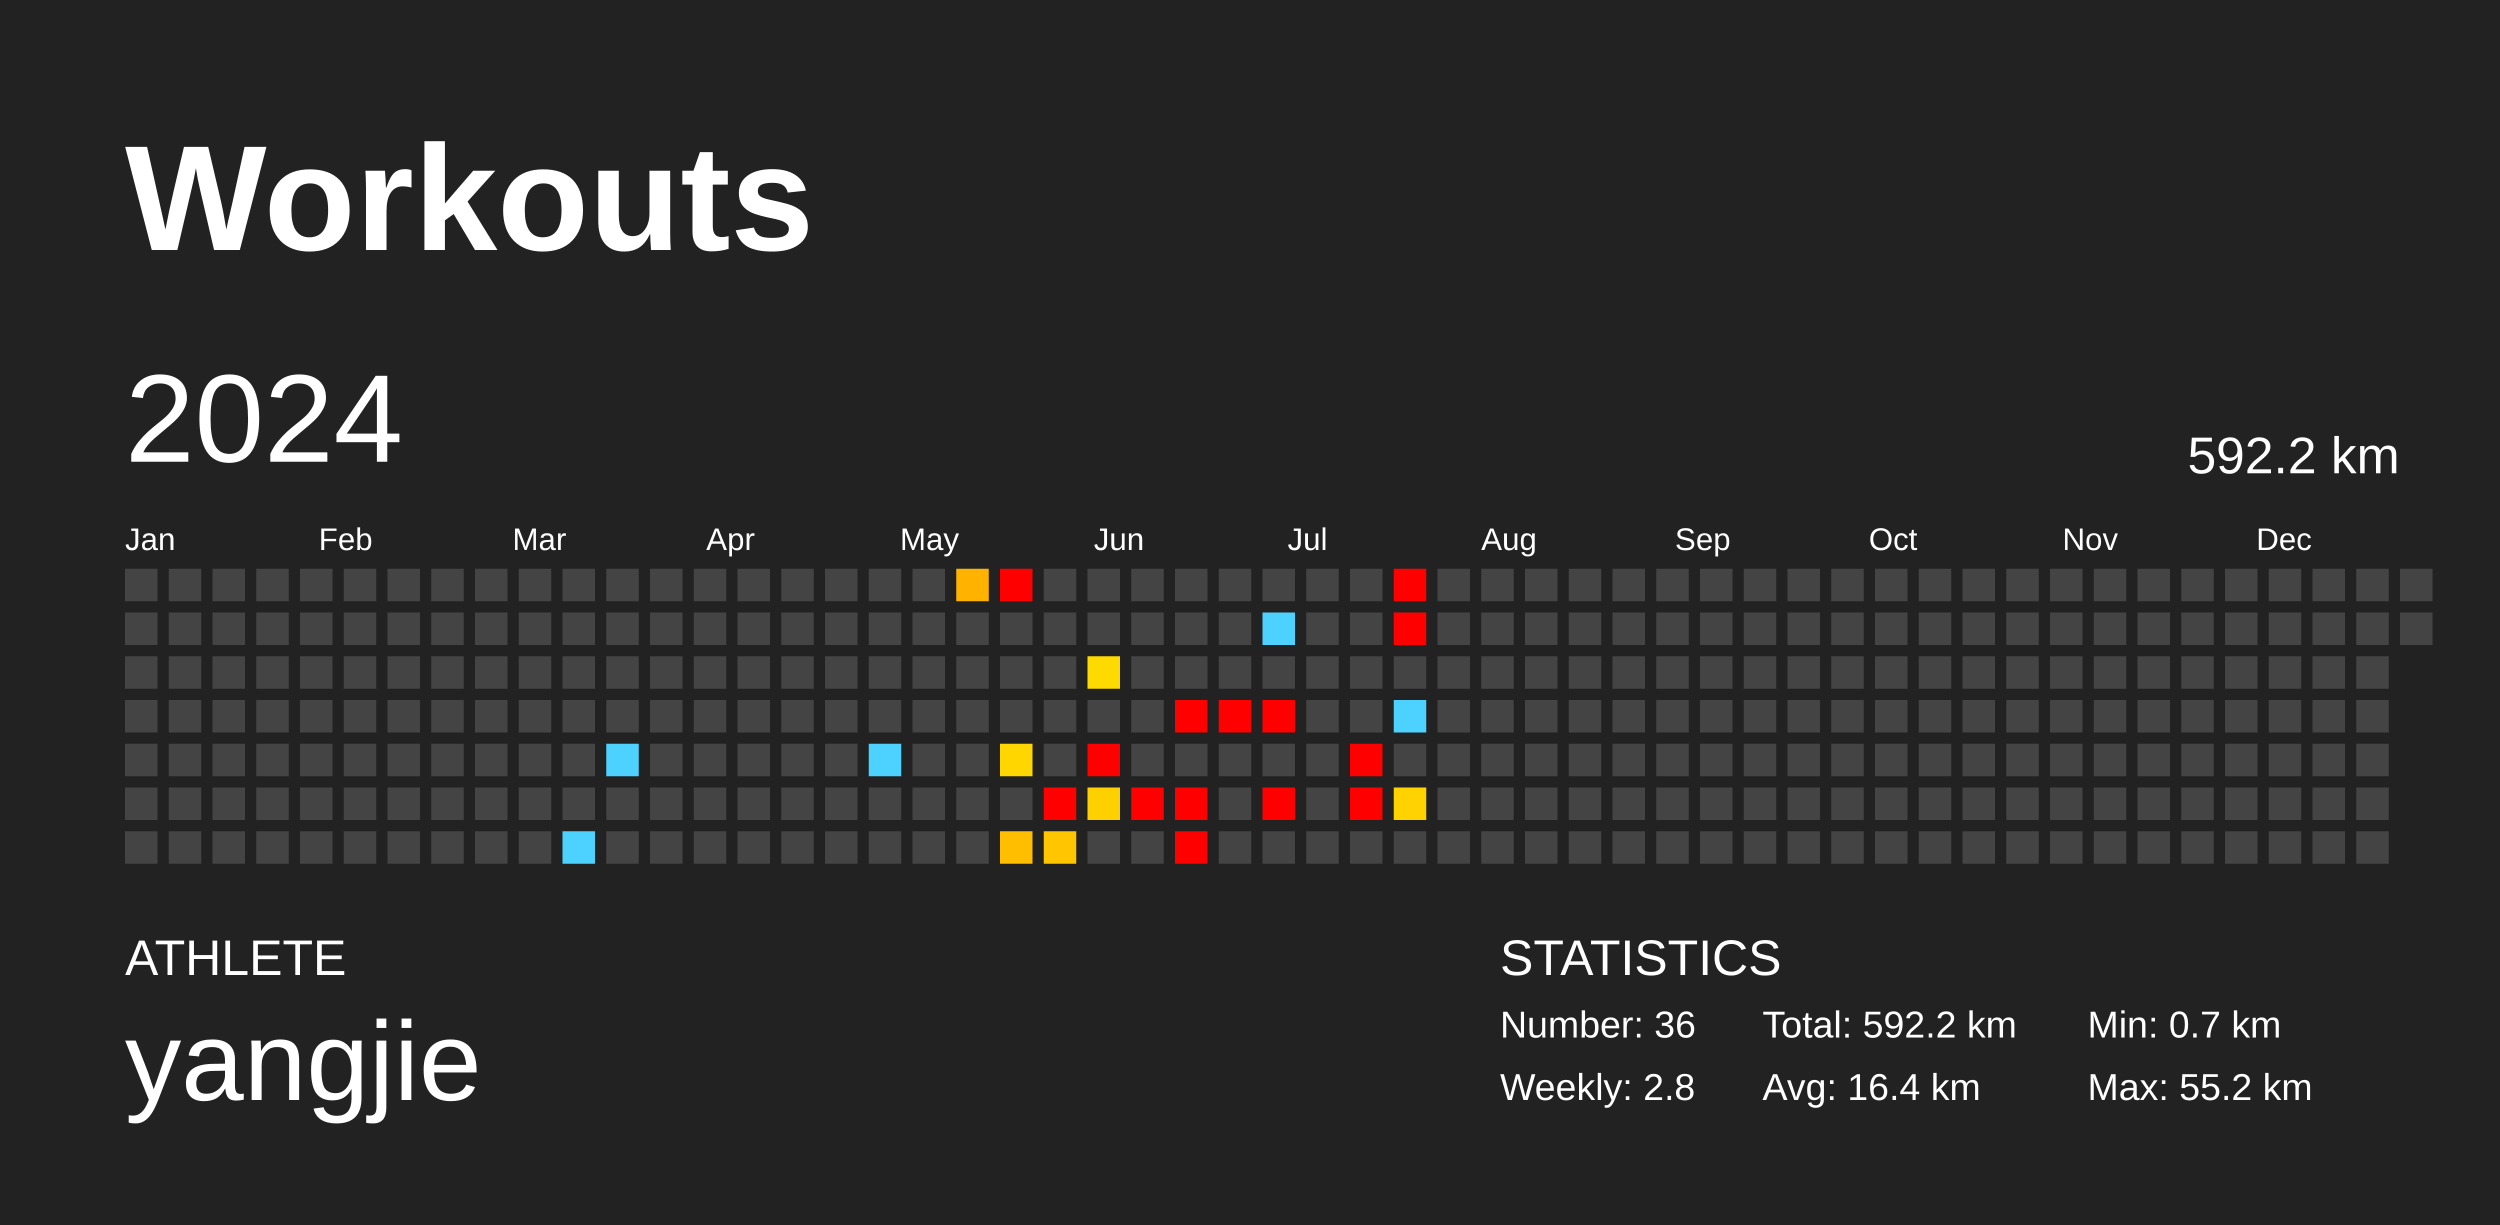
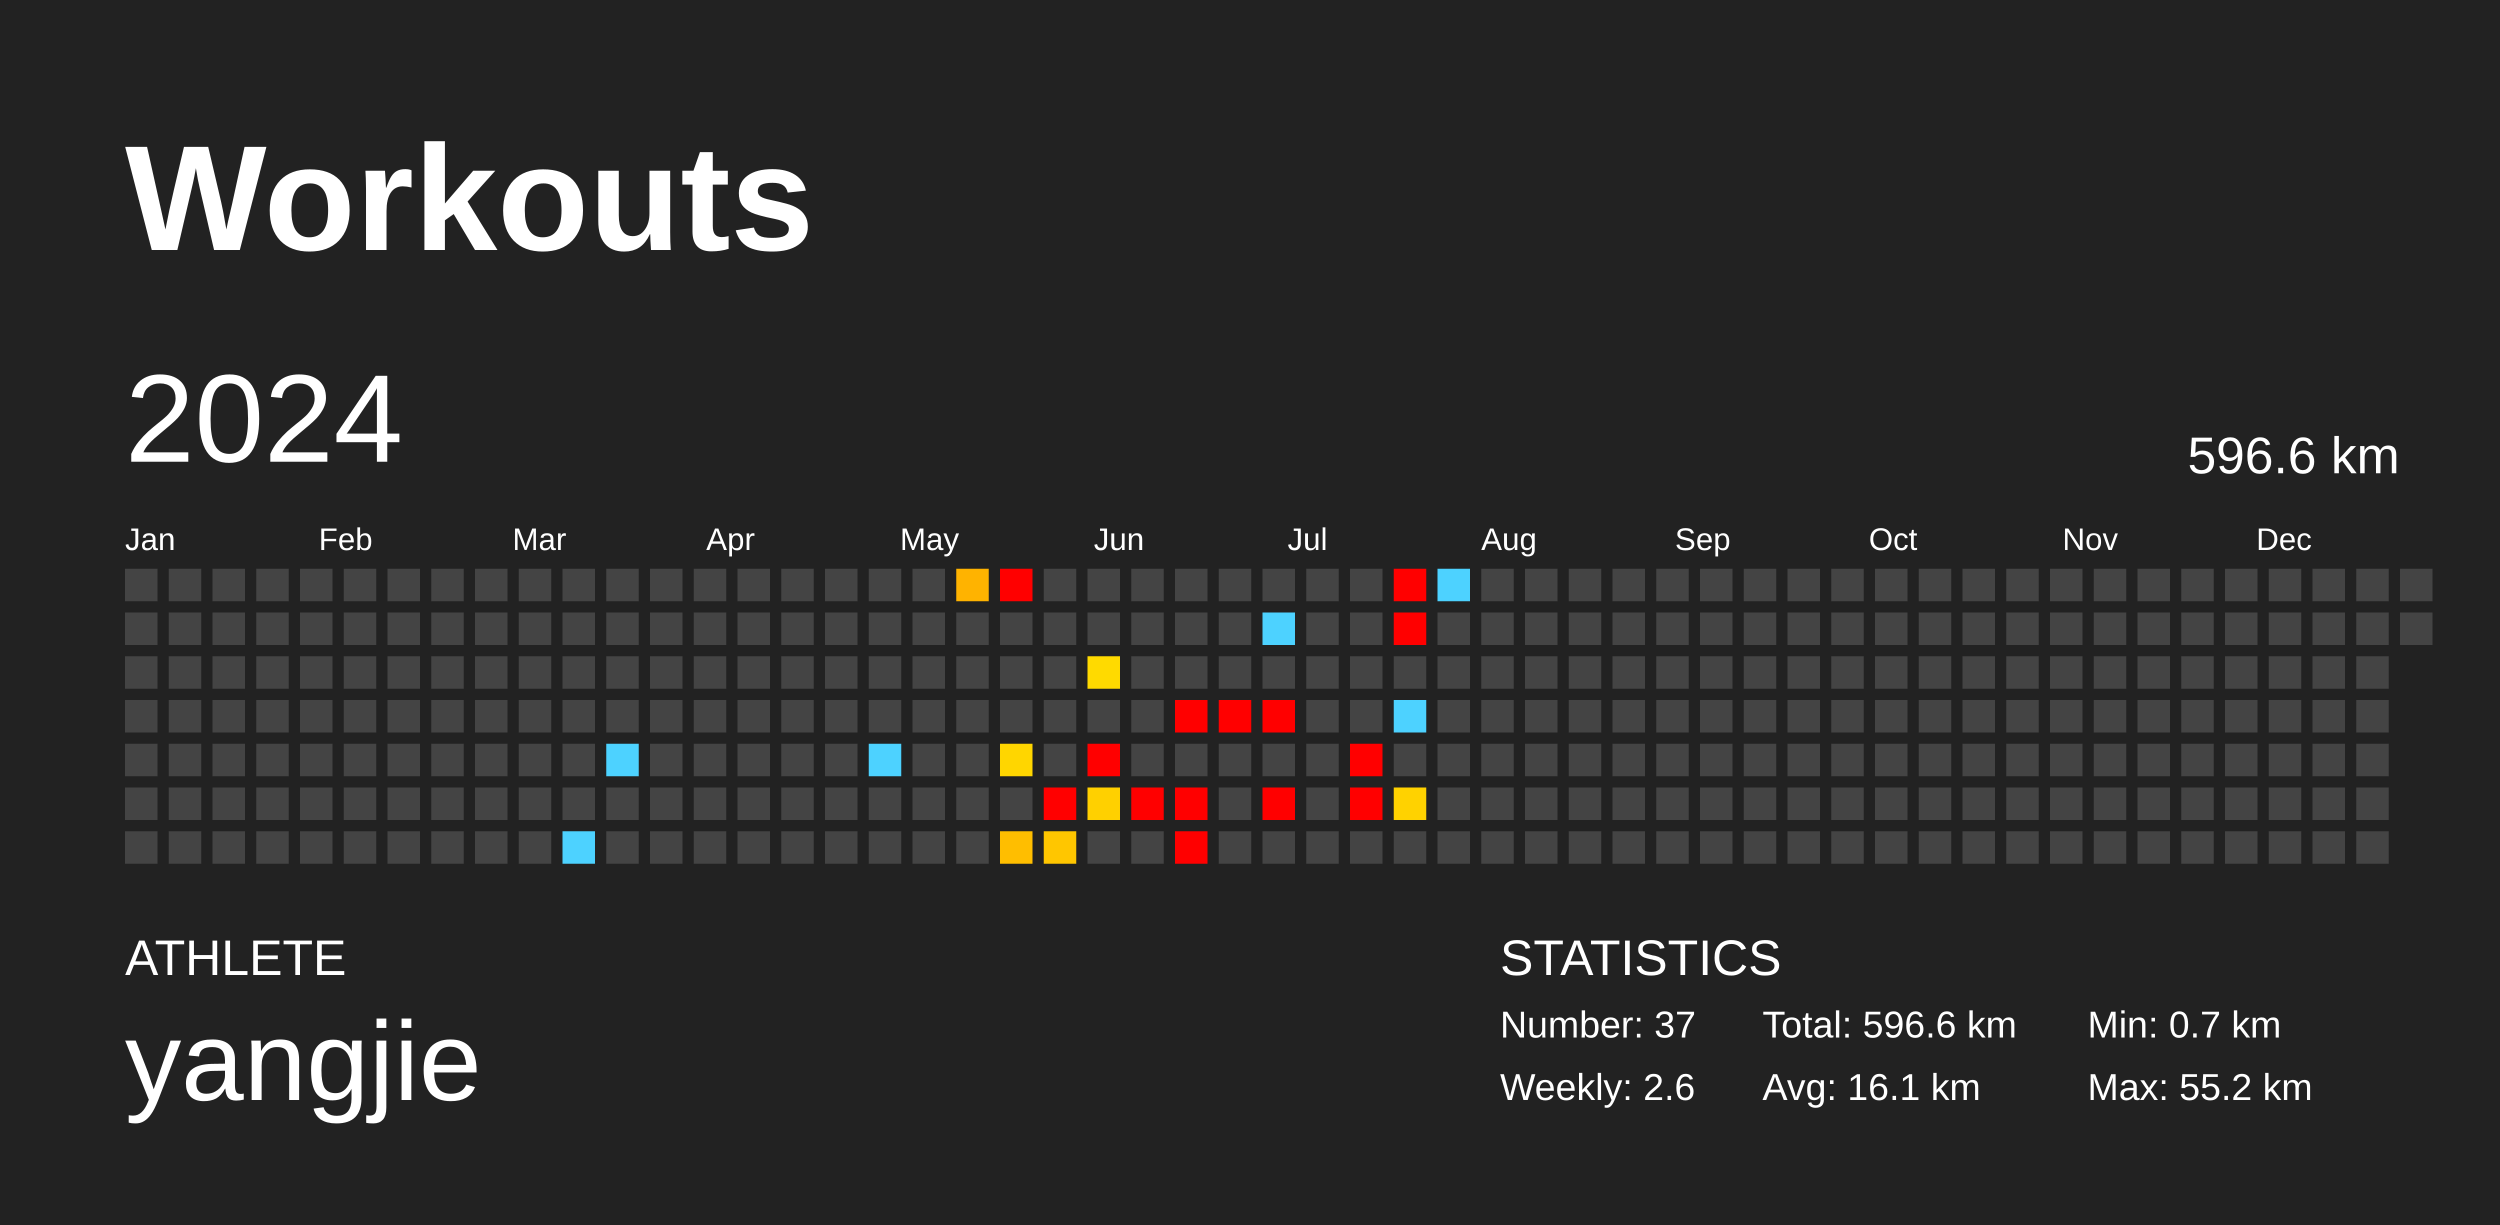
<svg xmlns="http://www.w3.org/2000/svg" baseProfile="full" height="98mm" version="1.1" viewBox="0,0,200,98" width="200mm">
  <defs />
  <rect fill="#222222" height="98" width="200" x="0" y="0" />
  <text fill="#FFFFFF" style="font-size:12px; font-family:Arial; font-weight:bold;" x="10" y="20">Workouts</text>
  <text fill="#FFFFFF" style="font-size:4px; font-family:Arial" x="10" y="78">ATHLETE</text>
  <text fill="#FFFFFF" style="font-size:9px; font-family:Arial" x="10" y="88">yangjie</text>
  <text fill="#FFFFFF" style="font-size:4px; font-family:Arial" x="120" y="78">STATISTICS</text>
-   <text fill="#FFFFFF" style="font-size:3px; font-family:Arial" x="120" y="83">Number: 36</text>
-   <text fill="#FFFFFF" style="font-size:3px; font-family:Arial" x="120" y="88">Weekly: 2.8</text>
-   <text fill="#FFFFFF" style="font-size:3px; font-family:Arial" x="141" y="83">Total: 592.2 km</text>
-   <text fill="#FFFFFF" style="font-size:3px; font-family:Arial" x="141" y="88">Avg: 16.4 km</text>
+   <text fill="#FFFFFF" style="font-size:3px; font-family:Arial" x="120" y="83">Number: 37</text>
+   <text fill="#FFFFFF" style="font-size:3px; font-family:Arial" x="120" y="88">Weekly: 2.6</text>
+   <text fill="#FFFFFF" style="font-size:3px; font-family:Arial" x="141" y="83">Total: 596.6 km</text>
+   <text fill="#FFFFFF" style="font-size:3px; font-family:Arial" x="141" y="88">Avg: 16.1 km</text>
  <text fill="#FFFFFF" style="font-size:3px; font-family:Arial" x="167" y="83">Min: 0.7 km</text>
  <text fill="#FFFFFF" style="font-size:3px; font-family:Arial" x="167" y="88">Max: 55.2 km</text>
  <text dominant-baseline="hanging" fill="#FFFFFF" style="font-size:10.0px; font-family:Arial;" x="10" y="30">2024</text>
-   <text dominant-baseline="hanging" fill="#FFFFFF" style="font-size:4.125px; font-family:Arial;" x="175" y="35">592.2 km</text>
+   <text dominant-baseline="hanging" fill="#FFFFFF" style="font-size:4.125px; font-family:Arial;" x="175" y="35">596.6 km</text>
  <text fill="#FFFFFF" style="font-size:2.5px; font-family:Arial" x="10.0" y="44">Jan</text>
  <text fill="#FFFFFF" style="font-size:2.5px; font-family:Arial" x="25.5" y="44">Feb</text>
  <text fill="#FFFFFF" style="font-size:2.5px; font-family:Arial" x="41.0" y="44">Mar</text>
  <text fill="#FFFFFF" style="font-size:2.5px; font-family:Arial" x="56.5" y="44">Apr</text>
  <text fill="#FFFFFF" style="font-size:2.5px; font-family:Arial" x="72.0" y="44">May</text>
  <text fill="#FFFFFF" style="font-size:2.5px; font-family:Arial" x="87.5" y="44">Jun</text>
  <text fill="#FFFFFF" style="font-size:2.5px; font-family:Arial" x="103.0" y="44">Jul</text>
  <text fill="#FFFFFF" style="font-size:2.5px; font-family:Arial" x="118.5" y="44">Aug</text>
  <text fill="#FFFFFF" style="font-size:2.5px; font-family:Arial" x="134.0" y="44">Sep</text>
  <text fill="#FFFFFF" style="font-size:2.5px; font-family:Arial" x="149.5" y="44">Oct</text>
  <text fill="#FFFFFF" style="font-size:2.5px; font-family:Arial" x="165.0" y="44">Nov</text>
  <text fill="#FFFFFF" style="font-size:2.5px; font-family:Arial" x="180.5" y="44">Dec</text>
  <rect fill="#444444" height="2.6" width="2.6" x="10.0" y="45.5" />
  <rect fill="#444444" height="2.6" width="2.6" x="10.0" y="49.0" />
  <rect fill="#444444" height="2.6" width="2.6" x="10.0" y="52.5" />
  <rect fill="#444444" height="2.6" width="2.6" x="10.0" y="56.0" />
  <rect fill="#444444" height="2.6" width="2.6" x="10.0" y="59.5" />
  <rect fill="#444444" height="2.6" width="2.6" x="10.0" y="63.0" />
  <rect fill="#444444" height="2.6" width="2.6" x="10.0" y="66.5" />
  <rect fill="#444444" height="2.6" width="2.6" x="13.5" y="45.5" />
  <rect fill="#444444" height="2.6" width="2.6" x="13.5" y="49.0" />
  <rect fill="#444444" height="2.6" width="2.6" x="13.5" y="52.5" />
  <rect fill="#444444" height="2.6" width="2.6" x="13.5" y="56.0" />
  <rect fill="#444444" height="2.6" width="2.6" x="13.5" y="59.5" />
  <rect fill="#444444" height="2.6" width="2.6" x="13.5" y="63.0" />
  <rect fill="#444444" height="2.6" width="2.6" x="13.5" y="66.5" />
  <rect fill="#444444" height="2.6" width="2.6" x="17.0" y="45.5" />
  <rect fill="#444444" height="2.6" width="2.6" x="17.0" y="49.0" />
  <rect fill="#444444" height="2.6" width="2.6" x="17.0" y="52.5" />
  <rect fill="#444444" height="2.6" width="2.6" x="17.0" y="56.0" />
  <rect fill="#444444" height="2.6" width="2.6" x="17.0" y="59.5" />
  <rect fill="#444444" height="2.6" width="2.6" x="17.0" y="63.0" />
  <rect fill="#444444" height="2.6" width="2.6" x="17.0" y="66.5" />
  <rect fill="#444444" height="2.6" width="2.6" x="20.5" y="45.5" />
  <rect fill="#444444" height="2.6" width="2.6" x="20.5" y="49.0" />
  <rect fill="#444444" height="2.6" width="2.6" x="20.5" y="52.5" />
  <rect fill="#444444" height="2.6" width="2.6" x="20.5" y="56.0" />
  <rect fill="#444444" height="2.6" width="2.6" x="20.5" y="59.5" />
  <rect fill="#444444" height="2.6" width="2.6" x="20.5" y="63.0" />
  <rect fill="#444444" height="2.6" width="2.6" x="20.5" y="66.5" />
  <rect fill="#444444" height="2.6" width="2.6" x="24.0" y="45.5" />
  <rect fill="#444444" height="2.6" width="2.6" x="24.0" y="49.0" />
  <rect fill="#444444" height="2.6" width="2.6" x="24.0" y="52.5" />
  <rect fill="#444444" height="2.6" width="2.6" x="24.0" y="56.0" />
  <rect fill="#444444" height="2.6" width="2.6" x="24.0" y="59.5" />
  <rect fill="#444444" height="2.6" width="2.6" x="24.0" y="63.0" />
  <rect fill="#444444" height="2.6" width="2.6" x="24.0" y="66.5" />
  <rect fill="#444444" height="2.6" width="2.6" x="27.5" y="45.5" />
  <rect fill="#444444" height="2.6" width="2.6" x="27.5" y="49.0" />
  <rect fill="#444444" height="2.6" width="2.6" x="27.5" y="52.5" />
  <rect fill="#444444" height="2.6" width="2.6" x="27.5" y="56.0" />
  <rect fill="#444444" height="2.6" width="2.6" x="27.5" y="59.5" />
  <rect fill="#444444" height="2.6" width="2.6" x="27.5" y="63.0" />
  <rect fill="#444444" height="2.6" width="2.6" x="27.5" y="66.5" />
  <rect fill="#444444" height="2.6" width="2.6" x="31.0" y="45.5" />
  <rect fill="#444444" height="2.6" width="2.6" x="31.0" y="49.0" />
  <rect fill="#444444" height="2.6" width="2.6" x="31.0" y="52.5" />
  <rect fill="#444444" height="2.6" width="2.6" x="31.0" y="56.0" />
  <rect fill="#444444" height="2.6" width="2.6" x="31.0" y="59.5" />
  <rect fill="#444444" height="2.6" width="2.6" x="31.0" y="63.0" />
  <rect fill="#444444" height="2.6" width="2.6" x="31.0" y="66.5" />
  <rect fill="#444444" height="2.6" width="2.6" x="34.5" y="45.5" />
  <rect fill="#444444" height="2.6" width="2.6" x="34.5" y="49.0" />
  <rect fill="#444444" height="2.6" width="2.6" x="34.5" y="52.5" />
  <rect fill="#444444" height="2.6" width="2.6" x="34.5" y="56.0" />
  <rect fill="#444444" height="2.6" width="2.6" x="34.5" y="59.5" />
  <rect fill="#444444" height="2.6" width="2.6" x="34.5" y="63.0" />
  <rect fill="#444444" height="2.6" width="2.6" x="34.5" y="66.5" />
  <rect fill="#444444" height="2.6" width="2.6" x="38.0" y="45.5" />
  <rect fill="#444444" height="2.6" width="2.6" x="38.0" y="49.0" />
  <rect fill="#444444" height="2.6" width="2.6" x="38.0" y="52.5" />
  <rect fill="#444444" height="2.6" width="2.6" x="38.0" y="56.0" />
  <rect fill="#444444" height="2.6" width="2.6" x="38.0" y="59.5" />
  <rect fill="#444444" height="2.6" width="2.6" x="38.0" y="63.0" />
  <rect fill="#444444" height="2.6" width="2.6" x="38.0" y="66.5" />
  <rect fill="#444444" height="2.6" width="2.6" x="41.5" y="45.5" />
  <rect fill="#444444" height="2.6" width="2.6" x="41.5" y="49.0" />
  <rect fill="#444444" height="2.6" width="2.6" x="41.5" y="52.5" />
  <rect fill="#444444" height="2.6" width="2.6" x="41.5" y="56.0" />
  <rect fill="#444444" height="2.6" width="2.6" x="41.5" y="59.5" />
  <rect fill="#444444" height="2.6" width="2.6" x="41.5" y="63.0" />
  <rect fill="#444444" height="2.6" width="2.6" x="41.5" y="66.5" />
  <rect fill="#444444" height="2.6" width="2.6" x="45.0" y="45.5" />
  <rect fill="#444444" height="2.6" width="2.6" x="45.0" y="49.0" />
  <rect fill="#444444" height="2.6" width="2.6" x="45.0" y="52.5" />
  <rect fill="#444444" height="2.6" width="2.6" x="45.0" y="56.0" />
  <rect fill="#444444" height="2.6" width="2.6" x="45.0" y="59.5" />
  <rect fill="#444444" height="2.6" width="2.6" x="45.0" y="63.0" />
  <rect fill="#4dd2ff" height="2.6" width="2.6" x="45.0" y="66.5" />
  <rect fill="#444444" height="2.6" width="2.6" x="48.5" y="45.5" />
  <rect fill="#444444" height="2.6" width="2.6" x="48.5" y="49.0" />
  <rect fill="#444444" height="2.6" width="2.6" x="48.5" y="52.5" />
  <rect fill="#444444" height="2.6" width="2.6" x="48.5" y="56.0" />
  <rect fill="#4dd2ff" height="2.6" width="2.6" x="48.5" y="59.5" />
  <rect fill="#444444" height="2.6" width="2.6" x="48.5" y="63.0" />
  <rect fill="#444444" height="2.6" width="2.6" x="48.5" y="66.5" />
  <rect fill="#444444" height="2.6" width="2.6" x="52.0" y="45.5" />
  <rect fill="#444444" height="2.6" width="2.6" x="52.0" y="49.0" />
  <rect fill="#444444" height="2.6" width="2.6" x="52.0" y="52.5" />
  <rect fill="#444444" height="2.6" width="2.6" x="52.0" y="56.0" />
  <rect fill="#444444" height="2.6" width="2.6" x="52.0" y="59.5" />
  <rect fill="#444444" height="2.6" width="2.6" x="52.0" y="63.0" />
  <rect fill="#444444" height="2.6" width="2.6" x="52.0" y="66.5" />
  <rect fill="#444444" height="2.6" width="2.6" x="55.5" y="45.5" />
  <rect fill="#444444" height="2.6" width="2.6" x="55.5" y="49.0" />
  <rect fill="#444444" height="2.6" width="2.6" x="55.5" y="52.5" />
  <rect fill="#444444" height="2.6" width="2.6" x="55.5" y="56.0" />
  <rect fill="#444444" height="2.6" width="2.6" x="55.5" y="59.5" />
  <rect fill="#444444" height="2.6" width="2.6" x="55.5" y="63.0" />
  <rect fill="#444444" height="2.6" width="2.6" x="55.5" y="66.5" />
  <rect fill="#444444" height="2.6" width="2.6" x="59.0" y="45.5" />
  <rect fill="#444444" height="2.6" width="2.6" x="59.0" y="49.0" />
  <rect fill="#444444" height="2.6" width="2.6" x="59.0" y="52.5" />
  <rect fill="#444444" height="2.6" width="2.6" x="59.0" y="56.0" />
  <rect fill="#444444" height="2.6" width="2.6" x="59.0" y="59.5" />
  <rect fill="#444444" height="2.6" width="2.6" x="59.0" y="63.0" />
  <rect fill="#444444" height="2.6" width="2.6" x="59.0" y="66.5" />
  <rect fill="#444444" height="2.6" width="2.6" x="62.5" y="45.5" />
  <rect fill="#444444" height="2.6" width="2.6" x="62.5" y="49.0" />
  <rect fill="#444444" height="2.6" width="2.6" x="62.5" y="52.5" />
  <rect fill="#444444" height="2.6" width="2.6" x="62.5" y="56.0" />
  <rect fill="#444444" height="2.6" width="2.6" x="62.5" y="59.5" />
  <rect fill="#444444" height="2.6" width="2.6" x="62.5" y="63.0" />
  <rect fill="#444444" height="2.6" width="2.6" x="62.5" y="66.5" />
  <rect fill="#444444" height="2.6" width="2.6" x="66.0" y="45.5" />
  <rect fill="#444444" height="2.6" width="2.6" x="66.0" y="49.0" />
  <rect fill="#444444" height="2.6" width="2.6" x="66.0" y="52.5" />
  <rect fill="#444444" height="2.6" width="2.6" x="66.0" y="56.0" />
  <rect fill="#444444" height="2.6" width="2.6" x="66.0" y="59.5" />
  <rect fill="#444444" height="2.6" width="2.6" x="66.0" y="63.0" />
  <rect fill="#444444" height="2.6" width="2.6" x="66.0" y="66.5" />
  <rect fill="#444444" height="2.6" width="2.6" x="69.5" y="45.5" />
  <rect fill="#444444" height="2.6" width="2.6" x="69.5" y="49.0" />
  <rect fill="#444444" height="2.6" width="2.6" x="69.5" y="52.5" />
  <rect fill="#444444" height="2.6" width="2.6" x="69.5" y="56.0" />
  <rect fill="#4dd2ff" height="2.6" width="2.6" x="69.5" y="59.5" />
  <rect fill="#444444" height="2.6" width="2.6" x="69.5" y="63.0" />
  <rect fill="#444444" height="2.6" width="2.6" x="69.5" y="66.5" />
  <rect fill="#444444" height="2.6" width="2.6" x="73.0" y="45.5" />
  <rect fill="#444444" height="2.6" width="2.6" x="73.0" y="49.0" />
  <rect fill="#444444" height="2.6" width="2.6" x="73.0" y="52.5" />
  <rect fill="#444444" height="2.6" width="2.6" x="73.0" y="56.0" />
  <rect fill="#444444" height="2.6" width="2.6" x="73.0" y="59.5" />
  <rect fill="#444444" height="2.6" width="2.6" x="73.0" y="63.0" />
  <rect fill="#444444" height="2.6" width="2.6" x="73.0" y="66.5" />
  <rect fill="#ffb300" height="2.6" width="2.6" x="76.5" y="45.5" />
  <rect fill="#444444" height="2.6" width="2.6" x="76.5" y="49.0" />
  <rect fill="#444444" height="2.6" width="2.6" x="76.5" y="52.5" />
  <rect fill="#444444" height="2.6" width="2.6" x="76.5" y="56.0" />
  <rect fill="#444444" height="2.6" width="2.6" x="76.5" y="59.5" />
  <rect fill="#444444" height="2.6" width="2.6" x="76.5" y="63.0" />
  <rect fill="#444444" height="2.6" width="2.6" x="76.5" y="66.5" />
  <rect fill="red" height="2.6" width="2.6" x="80.0" y="45.5" />
  <rect fill="#444444" height="2.6" width="2.6" x="80.0" y="49.0" />
  <rect fill="#444444" height="2.6" width="2.6" x="80.0" y="52.5" />
  <rect fill="#444444" height="2.6" width="2.6" x="80.0" y="56.0" />
  <rect fill="#ffd600" height="2.6" width="2.6" x="80.0" y="59.5" />
  <rect fill="#444444" height="2.6" width="2.6" x="80.0" y="63.0" />
  <rect fill="#ffbe00" height="2.6" width="2.6" x="80.0" y="66.5" />
  <rect fill="#444444" height="2.6" width="2.6" x="83.5" y="45.5" />
  <rect fill="#444444" height="2.6" width="2.6" x="83.5" y="49.0" />
  <rect fill="#444444" height="2.6" width="2.6" x="83.5" y="52.5" />
  <rect fill="#444444" height="2.6" width="2.6" x="83.5" y="56.0" />
  <rect fill="#444444" height="2.6" width="2.6" x="83.5" y="59.5" />
  <rect fill="red" height="2.6" width="2.6" x="83.5" y="63.0" />
  <rect fill="#ffc600" height="2.6" width="2.6" x="83.5" y="66.5" />
  <rect fill="#444444" height="2.6" width="2.6" x="87.0" y="45.5" />
  <rect fill="#444444" height="2.6" width="2.6" x="87.0" y="49.0" />
  <rect fill="#ffda00" height="2.6" width="2.6" x="87.0" y="52.5" />
  <rect fill="#444444" height="2.6" width="2.6" x="87.0" y="56.0" />
  <rect fill="red" height="2.6" width="2.6" x="87.0" y="59.5" />
  <rect fill="#ffd000" height="2.6" width="2.6" x="87.0" y="63.0" />
  <rect fill="#444444" height="2.6" width="2.6" x="87.0" y="66.5" />
  <rect fill="#444444" height="2.6" width="2.6" x="90.5" y="45.5" />
  <rect fill="#444444" height="2.6" width="2.6" x="90.5" y="49.0" />
  <rect fill="#444444" height="2.6" width="2.6" x="90.5" y="52.5" />
  <rect fill="#444444" height="2.6" width="2.6" x="90.5" y="56.0" />
  <rect fill="#444444" height="2.6" width="2.6" x="90.5" y="59.5" />
  <rect fill="red" height="2.6" width="2.6" x="90.5" y="63.0" />
  <rect fill="#444444" height="2.6" width="2.6" x="90.5" y="66.5" />
  <rect fill="#444444" height="2.6" width="2.6" x="94.0" y="45.5" />
  <rect fill="#444444" height="2.6" width="2.6" x="94.0" y="49.0" />
  <rect fill="#444444" height="2.6" width="2.6" x="94.0" y="52.5" />
  <rect fill="red" height="2.6" width="2.6" x="94.0" y="56.0" />
  <rect fill="#444444" height="2.6" width="2.6" x="94.0" y="59.5" />
  <rect fill="red" height="2.6" width="2.6" x="94.0" y="63.0" />
  <rect fill="red" height="2.6" width="2.6" x="94.0" y="66.5" />
  <rect fill="#444444" height="2.6" width="2.6" x="97.5" y="45.5" />
  <rect fill="#444444" height="2.6" width="2.6" x="97.5" y="49.0" />
  <rect fill="#444444" height="2.6" width="2.6" x="97.5" y="52.5" />
  <rect fill="red" height="2.6" width="2.6" x="97.5" y="56.0" />
  <rect fill="#444444" height="2.6" width="2.6" x="97.5" y="59.5" />
  <rect fill="#444444" height="2.6" width="2.6" x="97.5" y="63.0" />
  <rect fill="#444444" height="2.6" width="2.6" x="97.5" y="66.5" />
  <rect fill="#444444" height="2.6" width="2.6" x="101.0" y="45.5" />
  <rect fill="#4dd2ff" height="2.6" width="2.6" x="101.0" y="49.0" />
  <rect fill="#444444" height="2.6" width="2.6" x="101.0" y="52.5" />
  <rect fill="red" height="2.6" width="2.6" x="101.0" y="56.0" />
  <rect fill="#444444" height="2.6" width="2.6" x="101.0" y="59.5" />
  <rect fill="red" height="2.6" width="2.6" x="101.0" y="63.0" />
  <rect fill="#444444" height="2.6" width="2.6" x="101.0" y="66.5" />
  <rect fill="#444444" height="2.6" width="2.6" x="104.5" y="45.5" />
  <rect fill="#444444" height="2.6" width="2.6" x="104.5" y="49.0" />
  <rect fill="#444444" height="2.6" width="2.6" x="104.5" y="52.5" />
  <rect fill="#444444" height="2.6" width="2.6" x="104.5" y="56.0" />
  <rect fill="#444444" height="2.6" width="2.6" x="104.5" y="59.5" />
  <rect fill="#444444" height="2.6" width="2.6" x="104.5" y="63.0" />
  <rect fill="#444444" height="2.6" width="2.6" x="104.5" y="66.5" />
  <rect fill="#444444" height="2.6" width="2.6" x="108.0" y="45.5" />
  <rect fill="#444444" height="2.6" width="2.6" x="108.0" y="49.0" />
  <rect fill="#444444" height="2.6" width="2.6" x="108.0" y="52.5" />
  <rect fill="#444444" height="2.6" width="2.6" x="108.0" y="56.0" />
  <rect fill="red" height="2.6" width="2.6" x="108.0" y="59.5" />
  <rect fill="red" height="2.6" width="2.6" x="108.0" y="63.0" />
  <rect fill="#444444" height="2.6" width="2.6" x="108.0" y="66.5" />
  <rect fill="red" height="2.6" width="2.6" x="111.5" y="45.5" />
  <rect fill="red" height="2.6" width="2.6" x="111.5" y="49.0" />
  <rect fill="#444444" height="2.6" width="2.6" x="111.5" y="52.5" />
  <rect fill="#4dd2ff" height="2.6" width="2.6" x="111.5" y="56.0" />
  <rect fill="#444444" height="2.6" width="2.6" x="111.5" y="59.5" />
  <rect fill="#ffd200" height="2.6" width="2.6" x="111.5" y="63.0" />
  <rect fill="#444444" height="2.6" width="2.6" x="111.5" y="66.5" />
-   <rect fill="#444444" height="2.6" width="2.6" x="115.0" y="45.5" />
+   <rect fill="#4dd2ff" height="2.6" width="2.6" x="115.0" y="45.5" />
  <rect fill="#444444" height="2.6" width="2.6" x="115.0" y="49.0" />
  <rect fill="#444444" height="2.6" width="2.6" x="115.0" y="52.5" />
  <rect fill="#444444" height="2.6" width="2.6" x="115.0" y="56.0" />
  <rect fill="#444444" height="2.6" width="2.6" x="115.0" y="59.5" />
  <rect fill="#444444" height="2.6" width="2.6" x="115.0" y="63.0" />
  <rect fill="#444444" height="2.6" width="2.6" x="115.0" y="66.5" />
  <rect fill="#444444" height="2.6" width="2.6" x="118.5" y="45.5" />
  <rect fill="#444444" height="2.6" width="2.6" x="118.5" y="49.0" />
  <rect fill="#444444" height="2.6" width="2.6" x="118.5" y="52.5" />
  <rect fill="#444444" height="2.6" width="2.6" x="118.5" y="56.0" />
  <rect fill="#444444" height="2.6" width="2.6" x="118.5" y="59.5" />
  <rect fill="#444444" height="2.6" width="2.6" x="118.5" y="63.0" />
  <rect fill="#444444" height="2.6" width="2.6" x="118.5" y="66.5" />
  <rect fill="#444444" height="2.6" width="2.6" x="122.0" y="45.5" />
  <rect fill="#444444" height="2.6" width="2.6" x="122.0" y="49.0" />
  <rect fill="#444444" height="2.6" width="2.6" x="122.0" y="52.5" />
  <rect fill="#444444" height="2.6" width="2.6" x="122.0" y="56.0" />
  <rect fill="#444444" height="2.6" width="2.6" x="122.0" y="59.5" />
  <rect fill="#444444" height="2.6" width="2.6" x="122.0" y="63.0" />
  <rect fill="#444444" height="2.6" width="2.6" x="122.0" y="66.5" />
  <rect fill="#444444" height="2.6" width="2.6" x="125.5" y="45.5" />
  <rect fill="#444444" height="2.6" width="2.6" x="125.5" y="49.0" />
  <rect fill="#444444" height="2.6" width="2.6" x="125.5" y="52.5" />
  <rect fill="#444444" height="2.6" width="2.6" x="125.5" y="56.0" />
  <rect fill="#444444" height="2.6" width="2.6" x="125.5" y="59.5" />
  <rect fill="#444444" height="2.6" width="2.6" x="125.5" y="63.0" />
  <rect fill="#444444" height="2.6" width="2.6" x="125.5" y="66.5" />
  <rect fill="#444444" height="2.6" width="2.6" x="129.0" y="45.5" />
  <rect fill="#444444" height="2.6" width="2.6" x="129.0" y="49.0" />
  <rect fill="#444444" height="2.6" width="2.6" x="129.0" y="52.5" />
  <rect fill="#444444" height="2.6" width="2.6" x="129.0" y="56.0" />
  <rect fill="#444444" height="2.6" width="2.6" x="129.0" y="59.5" />
  <rect fill="#444444" height="2.6" width="2.6" x="129.0" y="63.0" />
  <rect fill="#444444" height="2.6" width="2.6" x="129.0" y="66.5" />
  <rect fill="#444444" height="2.6" width="2.6" x="132.5" y="45.5" />
  <rect fill="#444444" height="2.6" width="2.6" x="132.5" y="49.0" />
  <rect fill="#444444" height="2.6" width="2.6" x="132.5" y="52.5" />
  <rect fill="#444444" height="2.6" width="2.6" x="132.5" y="56.0" />
  <rect fill="#444444" height="2.6" width="2.6" x="132.5" y="59.5" />
  <rect fill="#444444" height="2.6" width="2.6" x="132.5" y="63.0" />
  <rect fill="#444444" height="2.6" width="2.6" x="132.5" y="66.5" />
  <rect fill="#444444" height="2.6" width="2.6" x="136.0" y="45.5" />
  <rect fill="#444444" height="2.6" width="2.6" x="136.0" y="49.0" />
  <rect fill="#444444" height="2.6" width="2.6" x="136.0" y="52.5" />
  <rect fill="#444444" height="2.6" width="2.6" x="136.0" y="56.0" />
  <rect fill="#444444" height="2.6" width="2.6" x="136.0" y="59.5" />
  <rect fill="#444444" height="2.6" width="2.6" x="136.0" y="63.0" />
  <rect fill="#444444" height="2.6" width="2.6" x="136.0" y="66.5" />
  <rect fill="#444444" height="2.6" width="2.6" x="139.5" y="45.5" />
  <rect fill="#444444" height="2.6" width="2.6" x="139.5" y="49.0" />
  <rect fill="#444444" height="2.6" width="2.6" x="139.5" y="52.5" />
  <rect fill="#444444" height="2.6" width="2.6" x="139.5" y="56.0" />
  <rect fill="#444444" height="2.6" width="2.6" x="139.5" y="59.5" />
  <rect fill="#444444" height="2.6" width="2.6" x="139.5" y="63.0" />
  <rect fill="#444444" height="2.6" width="2.6" x="139.5" y="66.5" />
  <rect fill="#444444" height="2.6" width="2.6" x="143.0" y="45.5" />
  <rect fill="#444444" height="2.6" width="2.6" x="143.0" y="49.0" />
  <rect fill="#444444" height="2.6" width="2.6" x="143.0" y="52.5" />
  <rect fill="#444444" height="2.6" width="2.6" x="143.0" y="56.0" />
  <rect fill="#444444" height="2.6" width="2.6" x="143.0" y="59.5" />
  <rect fill="#444444" height="2.6" width="2.6" x="143.0" y="63.0" />
  <rect fill="#444444" height="2.6" width="2.6" x="143.0" y="66.5" />
  <rect fill="#444444" height="2.6" width="2.6" x="146.5" y="45.5" />
  <rect fill="#444444" height="2.6" width="2.6" x="146.5" y="49.0" />
  <rect fill="#444444" height="2.6" width="2.6" x="146.5" y="52.5" />
  <rect fill="#444444" height="2.6" width="2.6" x="146.5" y="56.0" />
  <rect fill="#444444" height="2.6" width="2.6" x="146.5" y="59.5" />
  <rect fill="#444444" height="2.6" width="2.6" x="146.5" y="63.0" />
  <rect fill="#444444" height="2.6" width="2.6" x="146.5" y="66.5" />
  <rect fill="#444444" height="2.6" width="2.6" x="150.0" y="45.5" />
  <rect fill="#444444" height="2.6" width="2.6" x="150.0" y="49.0" />
  <rect fill="#444444" height="2.6" width="2.6" x="150.0" y="52.5" />
  <rect fill="#444444" height="2.6" width="2.6" x="150.0" y="56.0" />
  <rect fill="#444444" height="2.6" width="2.6" x="150.0" y="59.5" />
  <rect fill="#444444" height="2.6" width="2.6" x="150.0" y="63.0" />
  <rect fill="#444444" height="2.6" width="2.6" x="150.0" y="66.5" />
  <rect fill="#444444" height="2.6" width="2.6" x="153.5" y="45.5" />
  <rect fill="#444444" height="2.6" width="2.6" x="153.5" y="49.0" />
  <rect fill="#444444" height="2.6" width="2.6" x="153.5" y="52.5" />
  <rect fill="#444444" height="2.6" width="2.6" x="153.5" y="56.0" />
  <rect fill="#444444" height="2.6" width="2.6" x="153.5" y="59.5" />
  <rect fill="#444444" height="2.6" width="2.6" x="153.5" y="63.0" />
  <rect fill="#444444" height="2.6" width="2.6" x="153.5" y="66.5" />
  <rect fill="#444444" height="2.6" width="2.6" x="157.0" y="45.5" />
  <rect fill="#444444" height="2.6" width="2.6" x="157.0" y="49.0" />
  <rect fill="#444444" height="2.6" width="2.6" x="157.0" y="52.5" />
  <rect fill="#444444" height="2.6" width="2.6" x="157.0" y="56.0" />
  <rect fill="#444444" height="2.6" width="2.6" x="157.0" y="59.5" />
  <rect fill="#444444" height="2.6" width="2.6" x="157.0" y="63.0" />
  <rect fill="#444444" height="2.6" width="2.6" x="157.0" y="66.5" />
  <rect fill="#444444" height="2.6" width="2.6" x="160.5" y="45.5" />
  <rect fill="#444444" height="2.6" width="2.6" x="160.5" y="49.0" />
  <rect fill="#444444" height="2.6" width="2.6" x="160.5" y="52.5" />
  <rect fill="#444444" height="2.6" width="2.6" x="160.5" y="56.0" />
  <rect fill="#444444" height="2.6" width="2.6" x="160.5" y="59.5" />
  <rect fill="#444444" height="2.6" width="2.6" x="160.5" y="63.0" />
  <rect fill="#444444" height="2.6" width="2.6" x="160.5" y="66.5" />
  <rect fill="#444444" height="2.6" width="2.6" x="164.0" y="45.5" />
  <rect fill="#444444" height="2.6" width="2.6" x="164.0" y="49.0" />
  <rect fill="#444444" height="2.6" width="2.6" x="164.0" y="52.5" />
  <rect fill="#444444" height="2.6" width="2.6" x="164.0" y="56.0" />
  <rect fill="#444444" height="2.6" width="2.6" x="164.0" y="59.5" />
  <rect fill="#444444" height="2.6" width="2.6" x="164.0" y="63.0" />
  <rect fill="#444444" height="2.6" width="2.6" x="164.0" y="66.5" />
  <rect fill="#444444" height="2.6" width="2.6" x="167.5" y="45.5" />
  <rect fill="#444444" height="2.6" width="2.6" x="167.5" y="49.0" />
  <rect fill="#444444" height="2.6" width="2.6" x="167.5" y="52.5" />
  <rect fill="#444444" height="2.6" width="2.6" x="167.5" y="56.0" />
  <rect fill="#444444" height="2.6" width="2.6" x="167.5" y="59.5" />
  <rect fill="#444444" height="2.6" width="2.6" x="167.5" y="63.0" />
  <rect fill="#444444" height="2.6" width="2.6" x="167.5" y="66.5" />
  <rect fill="#444444" height="2.6" width="2.6" x="171.0" y="45.5" />
  <rect fill="#444444" height="2.6" width="2.6" x="171.0" y="49.0" />
  <rect fill="#444444" height="2.6" width="2.6" x="171.0" y="52.5" />
  <rect fill="#444444" height="2.6" width="2.6" x="171.0" y="56.0" />
  <rect fill="#444444" height="2.6" width="2.6" x="171.0" y="59.5" />
  <rect fill="#444444" height="2.6" width="2.6" x="171.0" y="63.0" />
  <rect fill="#444444" height="2.6" width="2.6" x="171.0" y="66.5" />
  <rect fill="#444444" height="2.6" width="2.6" x="174.5" y="45.5" />
  <rect fill="#444444" height="2.6" width="2.6" x="174.5" y="49.0" />
  <rect fill="#444444" height="2.6" width="2.6" x="174.5" y="52.5" />
  <rect fill="#444444" height="2.6" width="2.6" x="174.5" y="56.0" />
  <rect fill="#444444" height="2.6" width="2.6" x="174.5" y="59.5" />
  <rect fill="#444444" height="2.6" width="2.6" x="174.5" y="63.0" />
  <rect fill="#444444" height="2.6" width="2.6" x="174.5" y="66.5" />
  <rect fill="#444444" height="2.6" width="2.6" x="178.0" y="45.5" />
  <rect fill="#444444" height="2.6" width="2.6" x="178.0" y="49.0" />
  <rect fill="#444444" height="2.6" width="2.6" x="178.0" y="52.5" />
  <rect fill="#444444" height="2.6" width="2.6" x="178.0" y="56.0" />
  <rect fill="#444444" height="2.6" width="2.6" x="178.0" y="59.5" />
  <rect fill="#444444" height="2.6" width="2.6" x="178.0" y="63.0" />
  <rect fill="#444444" height="2.6" width="2.6" x="178.0" y="66.5" />
  <rect fill="#444444" height="2.6" width="2.6" x="181.5" y="45.5" />
  <rect fill="#444444" height="2.6" width="2.6" x="181.5" y="49.0" />
  <rect fill="#444444" height="2.6" width="2.6" x="181.5" y="52.5" />
  <rect fill="#444444" height="2.6" width="2.6" x="181.5" y="56.0" />
  <rect fill="#444444" height="2.6" width="2.6" x="181.5" y="59.5" />
  <rect fill="#444444" height="2.6" width="2.6" x="181.5" y="63.0" />
  <rect fill="#444444" height="2.6" width="2.6" x="181.5" y="66.5" />
  <rect fill="#444444" height="2.6" width="2.6" x="185.0" y="45.5" />
  <rect fill="#444444" height="2.6" width="2.6" x="185.0" y="49.0" />
  <rect fill="#444444" height="2.6" width="2.6" x="185.0" y="52.5" />
  <rect fill="#444444" height="2.6" width="2.6" x="185.0" y="56.0" />
  <rect fill="#444444" height="2.6" width="2.6" x="185.0" y="59.5" />
  <rect fill="#444444" height="2.6" width="2.6" x="185.0" y="63.0" />
  <rect fill="#444444" height="2.6" width="2.6" x="185.0" y="66.5" />
  <rect fill="#444444" height="2.6" width="2.6" x="188.5" y="45.5" />
  <rect fill="#444444" height="2.6" width="2.6" x="188.5" y="49.0" />
  <rect fill="#444444" height="2.6" width="2.6" x="188.5" y="52.5" />
  <rect fill="#444444" height="2.6" width="2.6" x="188.5" y="56.0" />
  <rect fill="#444444" height="2.6" width="2.6" x="188.5" y="59.5" />
  <rect fill="#444444" height="2.6" width="2.6" x="188.5" y="63.0" />
  <rect fill="#444444" height="2.6" width="2.6" x="188.5" y="66.5" />
  <rect fill="#444444" height="2.6" width="2.6" x="192.0" y="45.5" />
  <rect fill="#444444" height="2.6" width="2.6" x="192.0" y="49.0" />
</svg>
